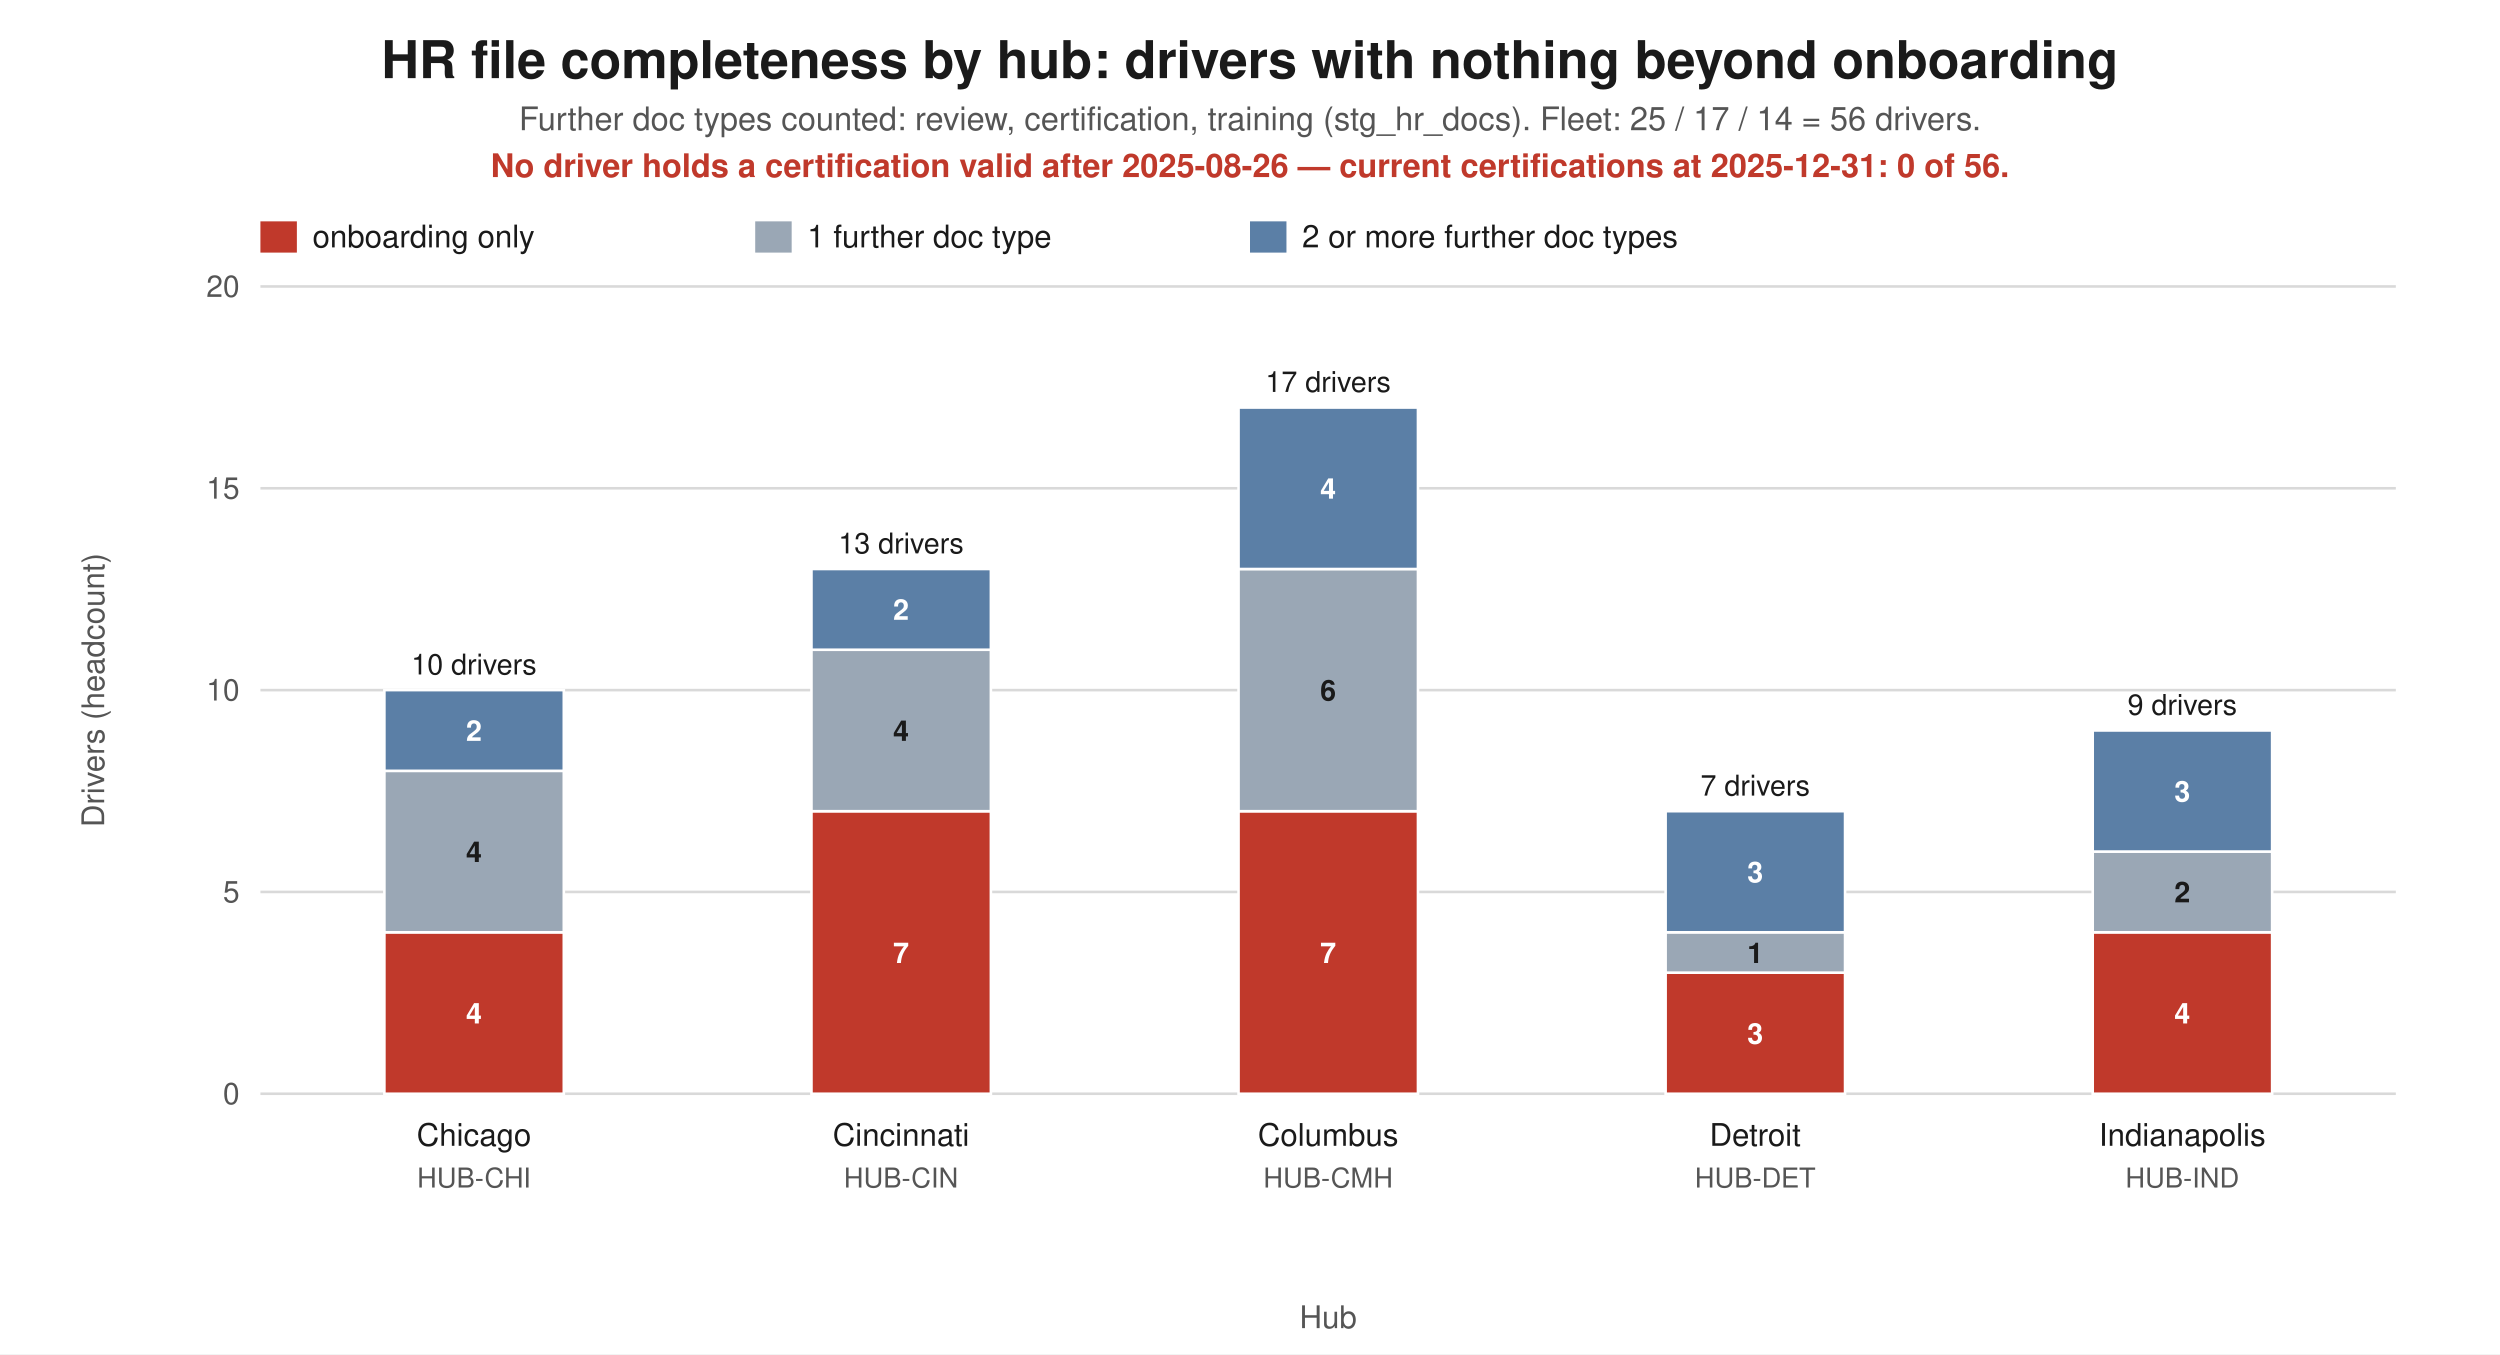
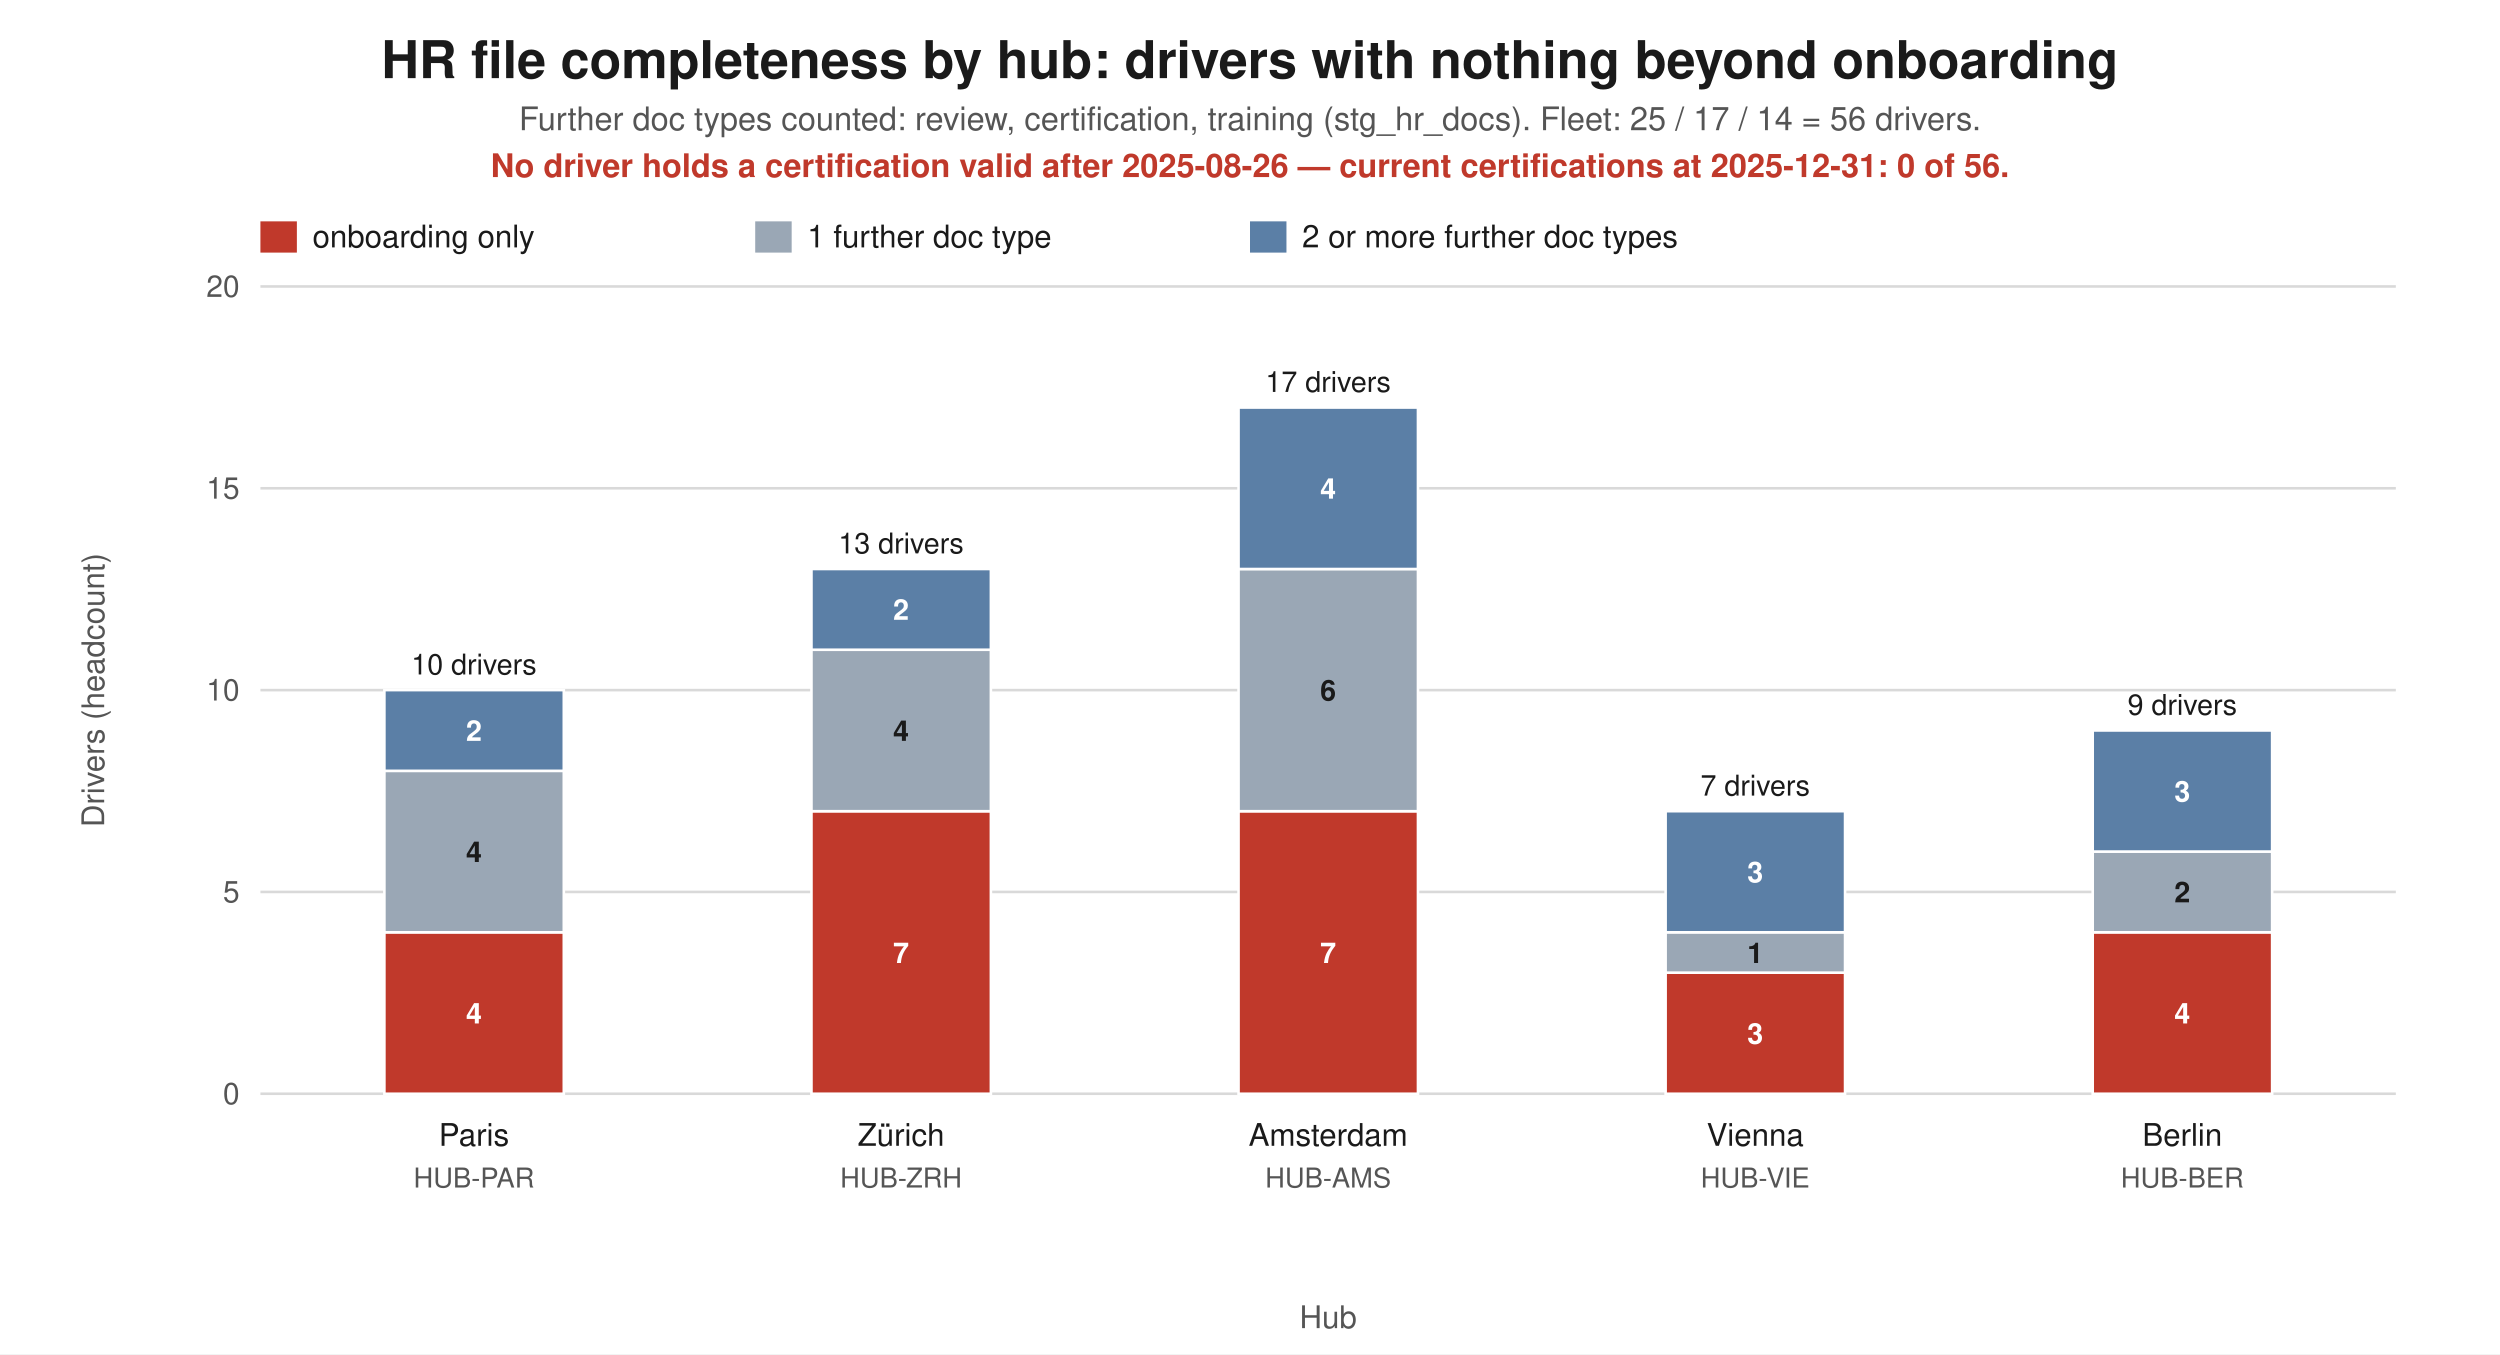
<svg xmlns="http://www.w3.org/2000/svg" width="960" height="520" viewBox="0 0 960 520" font-family="Helvetica, Arial, sans-serif">
  <rect x="0" y="0" width="960" height="520" fill="#ffffff" />
  <text x="480.0" y="30" text-anchor="middle" font-size="20" font-weight="bold" fill="#1a1a1a">HR file completeness by hub: drivers with nothing beyond onboarding</text>
  <text x="480.0" y="50" text-anchor="middle" font-size="12.5" fill="#555555">Further doc types counted: review, certification, training (stg_hr_docs). Fleet: 25 / 17 / 14 = 56 drivers.</text>
  <text x="480.0" y="68.0" font-size="12.5" fill="#c0392b" text-anchor="middle" font-weight="bold">No driver holds a certification valid after 2025-08-26 — current certifications at 2025-12-31: 0 of 56.</text>
  <line x1="100.0" y1="420.0" x2="920.0" y2="420.0" stroke="#d9d9d9" stroke-width="1" />
  <text x="92.0" y="424.0" font-size="11.5" fill="#555555" text-anchor="end" font-weight="normal">0</text>
  <line x1="100.0" y1="342.5" x2="920.0" y2="342.5" stroke="#d9d9d9" stroke-width="1" />
  <text x="92.0" y="346.5" font-size="11.5" fill="#555555" text-anchor="end" font-weight="normal">5</text>
  <line x1="100.0" y1="265.0" x2="920.0" y2="265.0" stroke="#d9d9d9" stroke-width="1" />
  <text x="92.0" y="269.0" font-size="11.5" fill="#555555" text-anchor="end" font-weight="normal">10</text>
  <line x1="100.0" y1="187.5" x2="920.0" y2="187.5" stroke="#d9d9d9" stroke-width="1" />
  <text x="92.0" y="191.5" font-size="11.5" fill="#555555" text-anchor="end" font-weight="normal">15</text>
  <line x1="100.0" y1="110.0" x2="920.0" y2="110.0" stroke="#d9d9d9" stroke-width="1" />
  <text x="92.0" y="114.0" font-size="11.5" fill="#555555" text-anchor="end" font-weight="normal">20</text>
  <text x="40.0" y="265.0" font-size="12" fill="#555555" text-anchor="middle" font-weight="normal" transform="rotate(-90 40.0 265.0)">Drivers (headcount)</text>
  <rect x="147.6" y="358.0" width="68.9" height="62.0" fill="#c0392b" stroke="#ffffff" />
  <text x="182.0" y="393.0" font-size="11" fill="#ffffff" text-anchor="middle" font-weight="bold">4</text>
  <rect x="147.6" y="296.0" width="68.9" height="62.0" fill="#9aa7b5" stroke="#ffffff" />
  <text x="182.0" y="331.0" font-size="11" fill="#1a1a1a" text-anchor="middle" font-weight="bold">4</text>
  <rect x="147.6" y="265.0" width="68.9" height="31.0" fill="#5b7fa6" stroke="#ffffff" />
  <text x="182.0" y="284.5" font-size="11" fill="#ffffff" text-anchor="middle" font-weight="bold">2</text>
  <text x="182.0" y="259.0" font-size="11" fill="#1a1a1a" text-anchor="middle" font-weight="normal">10 drivers</text>
-   <text x="182.0" y="440.0" font-size="12" fill="#1a1a1a" text-anchor="middle" font-weight="normal">Chicago</text>
-   <text x="182.0" y="456.0" font-size="10.5" fill="#555555" text-anchor="middle" font-weight="normal">HUB-CHI</text>
+   <text x="182.0" y="440.0" font-size="12" fill="#1a1a1a" text-anchor="middle" font-weight="normal">Paris</text>
+   <text x="182.0" y="456.0" font-size="10.5" fill="#555555" text-anchor="middle" font-weight="normal">HUB-PAR</text>
  <rect x="311.6" y="311.5" width="68.9" height="108.5" fill="#c0392b" stroke="#ffffff" />
  <text x="346.0" y="369.8" font-size="11" fill="#ffffff" text-anchor="middle" font-weight="bold">7</text>
  <rect x="311.6" y="249.5" width="68.9" height="62.0" fill="#9aa7b5" stroke="#ffffff" />
  <text x="346.0" y="284.5" font-size="11" fill="#1a1a1a" text-anchor="middle" font-weight="bold">4</text>
  <rect x="311.6" y="218.5" width="68.9" height="31.0" fill="#5b7fa6" stroke="#ffffff" />
  <text x="346.0" y="238.0" font-size="11" fill="#ffffff" text-anchor="middle" font-weight="bold">2</text>
  <text x="346.0" y="212.5" font-size="11" fill="#1a1a1a" text-anchor="middle" font-weight="normal">13 drivers</text>
-   <text x="346.0" y="440.0" font-size="12" fill="#1a1a1a" text-anchor="middle" font-weight="normal">Cincinnati</text>
-   <text x="346.0" y="456.0" font-size="10.5" fill="#555555" text-anchor="middle" font-weight="normal">HUB-CIN</text>
+   <text x="346.0" y="440.0" font-size="12" fill="#1a1a1a" text-anchor="middle" font-weight="normal">Zürich</text>
+   <text x="346.0" y="456.0" font-size="10.5" fill="#555555" text-anchor="middle" font-weight="normal">HUB-ZRH</text>
  <rect x="475.6" y="311.5" width="68.9" height="108.5" fill="#c0392b" stroke="#ffffff" />
  <text x="510.0" y="369.8" font-size="11" fill="#ffffff" text-anchor="middle" font-weight="bold">7</text>
  <rect x="475.6" y="218.5" width="68.9" height="93.0" fill="#9aa7b5" stroke="#ffffff" />
  <text x="510.0" y="269.0" font-size="11" fill="#1a1a1a" text-anchor="middle" font-weight="bold">6</text>
  <rect x="475.6" y="156.5" width="68.9" height="62.0" fill="#5b7fa6" stroke="#ffffff" />
  <text x="510.0" y="191.5" font-size="11" fill="#ffffff" text-anchor="middle" font-weight="bold">4</text>
  <text x="510.0" y="150.5" font-size="11" fill="#1a1a1a" text-anchor="middle" font-weight="normal">17 drivers</text>
-   <text x="510.0" y="440.0" font-size="12" fill="#1a1a1a" text-anchor="middle" font-weight="normal">Columbus</text>
-   <text x="510.0" y="456.0" font-size="10.5" fill="#555555" text-anchor="middle" font-weight="normal">HUB-CMH</text>
+   <text x="510.0" y="440.0" font-size="12" fill="#1a1a1a" text-anchor="middle" font-weight="normal">Amsterdam</text>
+   <text x="510.0" y="456.0" font-size="10.5" fill="#555555" text-anchor="middle" font-weight="normal">HUB-AMS</text>
  <rect x="639.6" y="373.5" width="68.9" height="46.5" fill="#c0392b" stroke="#ffffff" />
  <text x="674.0" y="400.8" font-size="11" fill="#ffffff" text-anchor="middle" font-weight="bold">3</text>
  <rect x="639.6" y="358.0" width="68.9" height="15.5" fill="#9aa7b5" stroke="#ffffff" />
  <text x="674.0" y="369.8" font-size="11" fill="#1a1a1a" text-anchor="middle" font-weight="bold">1</text>
  <rect x="639.6" y="311.5" width="68.9" height="46.5" fill="#5b7fa6" stroke="#ffffff" />
  <text x="674.0" y="338.8" font-size="11" fill="#ffffff" text-anchor="middle" font-weight="bold">3</text>
  <text x="674.0" y="305.5" font-size="11" fill="#1a1a1a" text-anchor="middle" font-weight="normal">7 drivers</text>
-   <text x="674.0" y="440.0" font-size="12" fill="#1a1a1a" text-anchor="middle" font-weight="normal">Detroit</text>
-   <text x="674.0" y="456.0" font-size="10.5" fill="#555555" text-anchor="middle" font-weight="normal">HUB-DET</text>
+   <text x="674.0" y="440.0" font-size="12" fill="#1a1a1a" text-anchor="middle" font-weight="normal">Vienna</text>
+   <text x="674.0" y="456.0" font-size="10.5" fill="#555555" text-anchor="middle" font-weight="normal">HUB-VIE</text>
  <rect x="803.6" y="358.0" width="68.9" height="62.0" fill="#c0392b" stroke="#ffffff" />
  <text x="838.0" y="393.0" font-size="11" fill="#ffffff" text-anchor="middle" font-weight="bold">4</text>
  <rect x="803.6" y="327.0" width="68.9" height="31.0" fill="#9aa7b5" stroke="#ffffff" />
  <text x="838.0" y="346.5" font-size="11" fill="#1a1a1a" text-anchor="middle" font-weight="bold">2</text>
  <rect x="803.6" y="280.5" width="68.9" height="46.5" fill="#5b7fa6" stroke="#ffffff" />
  <text x="838.0" y="307.8" font-size="11" fill="#ffffff" text-anchor="middle" font-weight="bold">3</text>
  <text x="838.0" y="274.5" font-size="11" fill="#1a1a1a" text-anchor="middle" font-weight="normal">9 drivers</text>
-   <text x="838.0" y="440.0" font-size="12" fill="#1a1a1a" text-anchor="middle" font-weight="normal">Indianapolis</text>
-   <text x="838.0" y="456.0" font-size="10.5" fill="#555555" text-anchor="middle" font-weight="normal">HUB-IND</text>
+   <text x="838.0" y="440.0" font-size="12" fill="#1a1a1a" text-anchor="middle" font-weight="normal">Berlin</text>
+   <text x="838.0" y="456.0" font-size="10.5" fill="#555555" text-anchor="middle" font-weight="normal">HUB-BER</text>
  <rect x="100.0" y="85.0" width="14.0" height="12.0" fill="#c0392b" stroke="none" />
  <text x="120.0" y="95.0" font-size="12" fill="#1a1a1a" text-anchor="start" font-weight="normal">onboarding only</text>
  <rect x="290.0" y="85.0" width="14.0" height="12.0" fill="#9aa7b5" stroke="none" />
  <text x="310.0" y="95.0" font-size="12" fill="#1a1a1a" text-anchor="start" font-weight="normal">1 further doc type</text>
  <rect x="480.0" y="85.0" width="14.0" height="12.0" fill="#5b7fa6" stroke="none" />
  <text x="500.0" y="95.0" font-size="12" fill="#1a1a1a" text-anchor="start" font-weight="normal">2 or more further doc types</text>
  <text x="510.0" y="510.0" font-size="12" fill="#555555" text-anchor="middle" font-weight="normal">Hub</text>
</svg>
